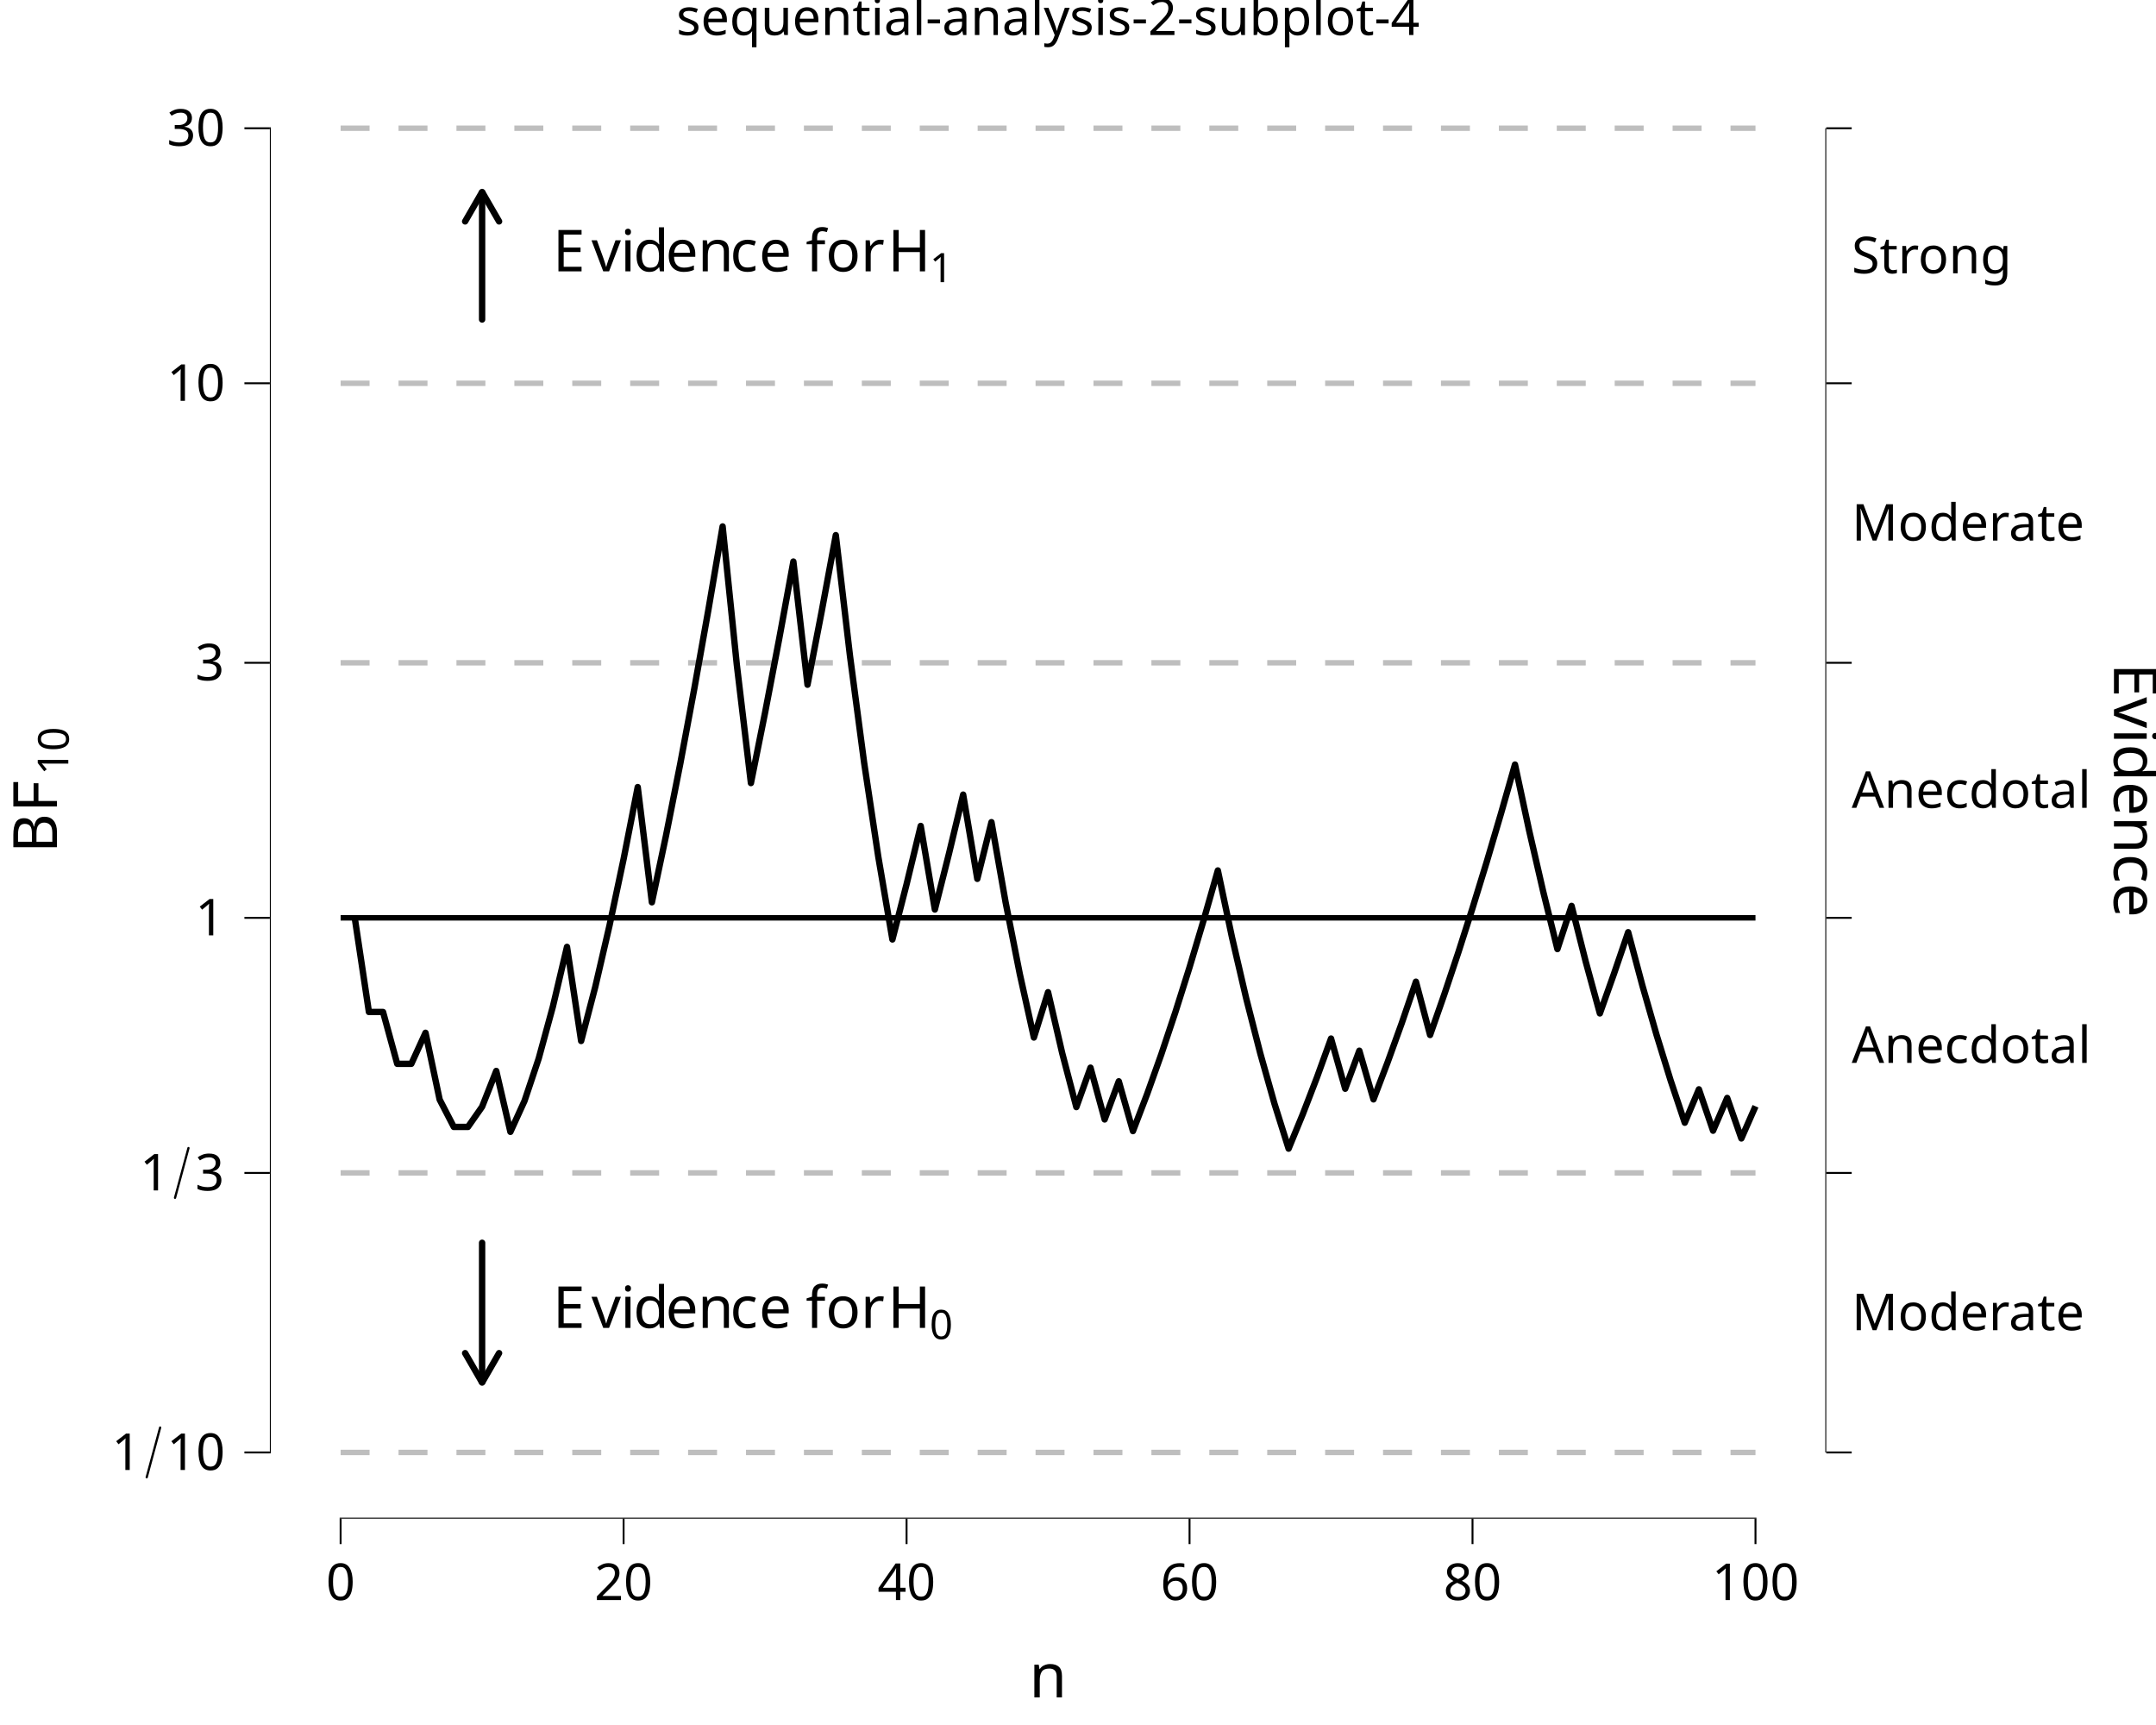
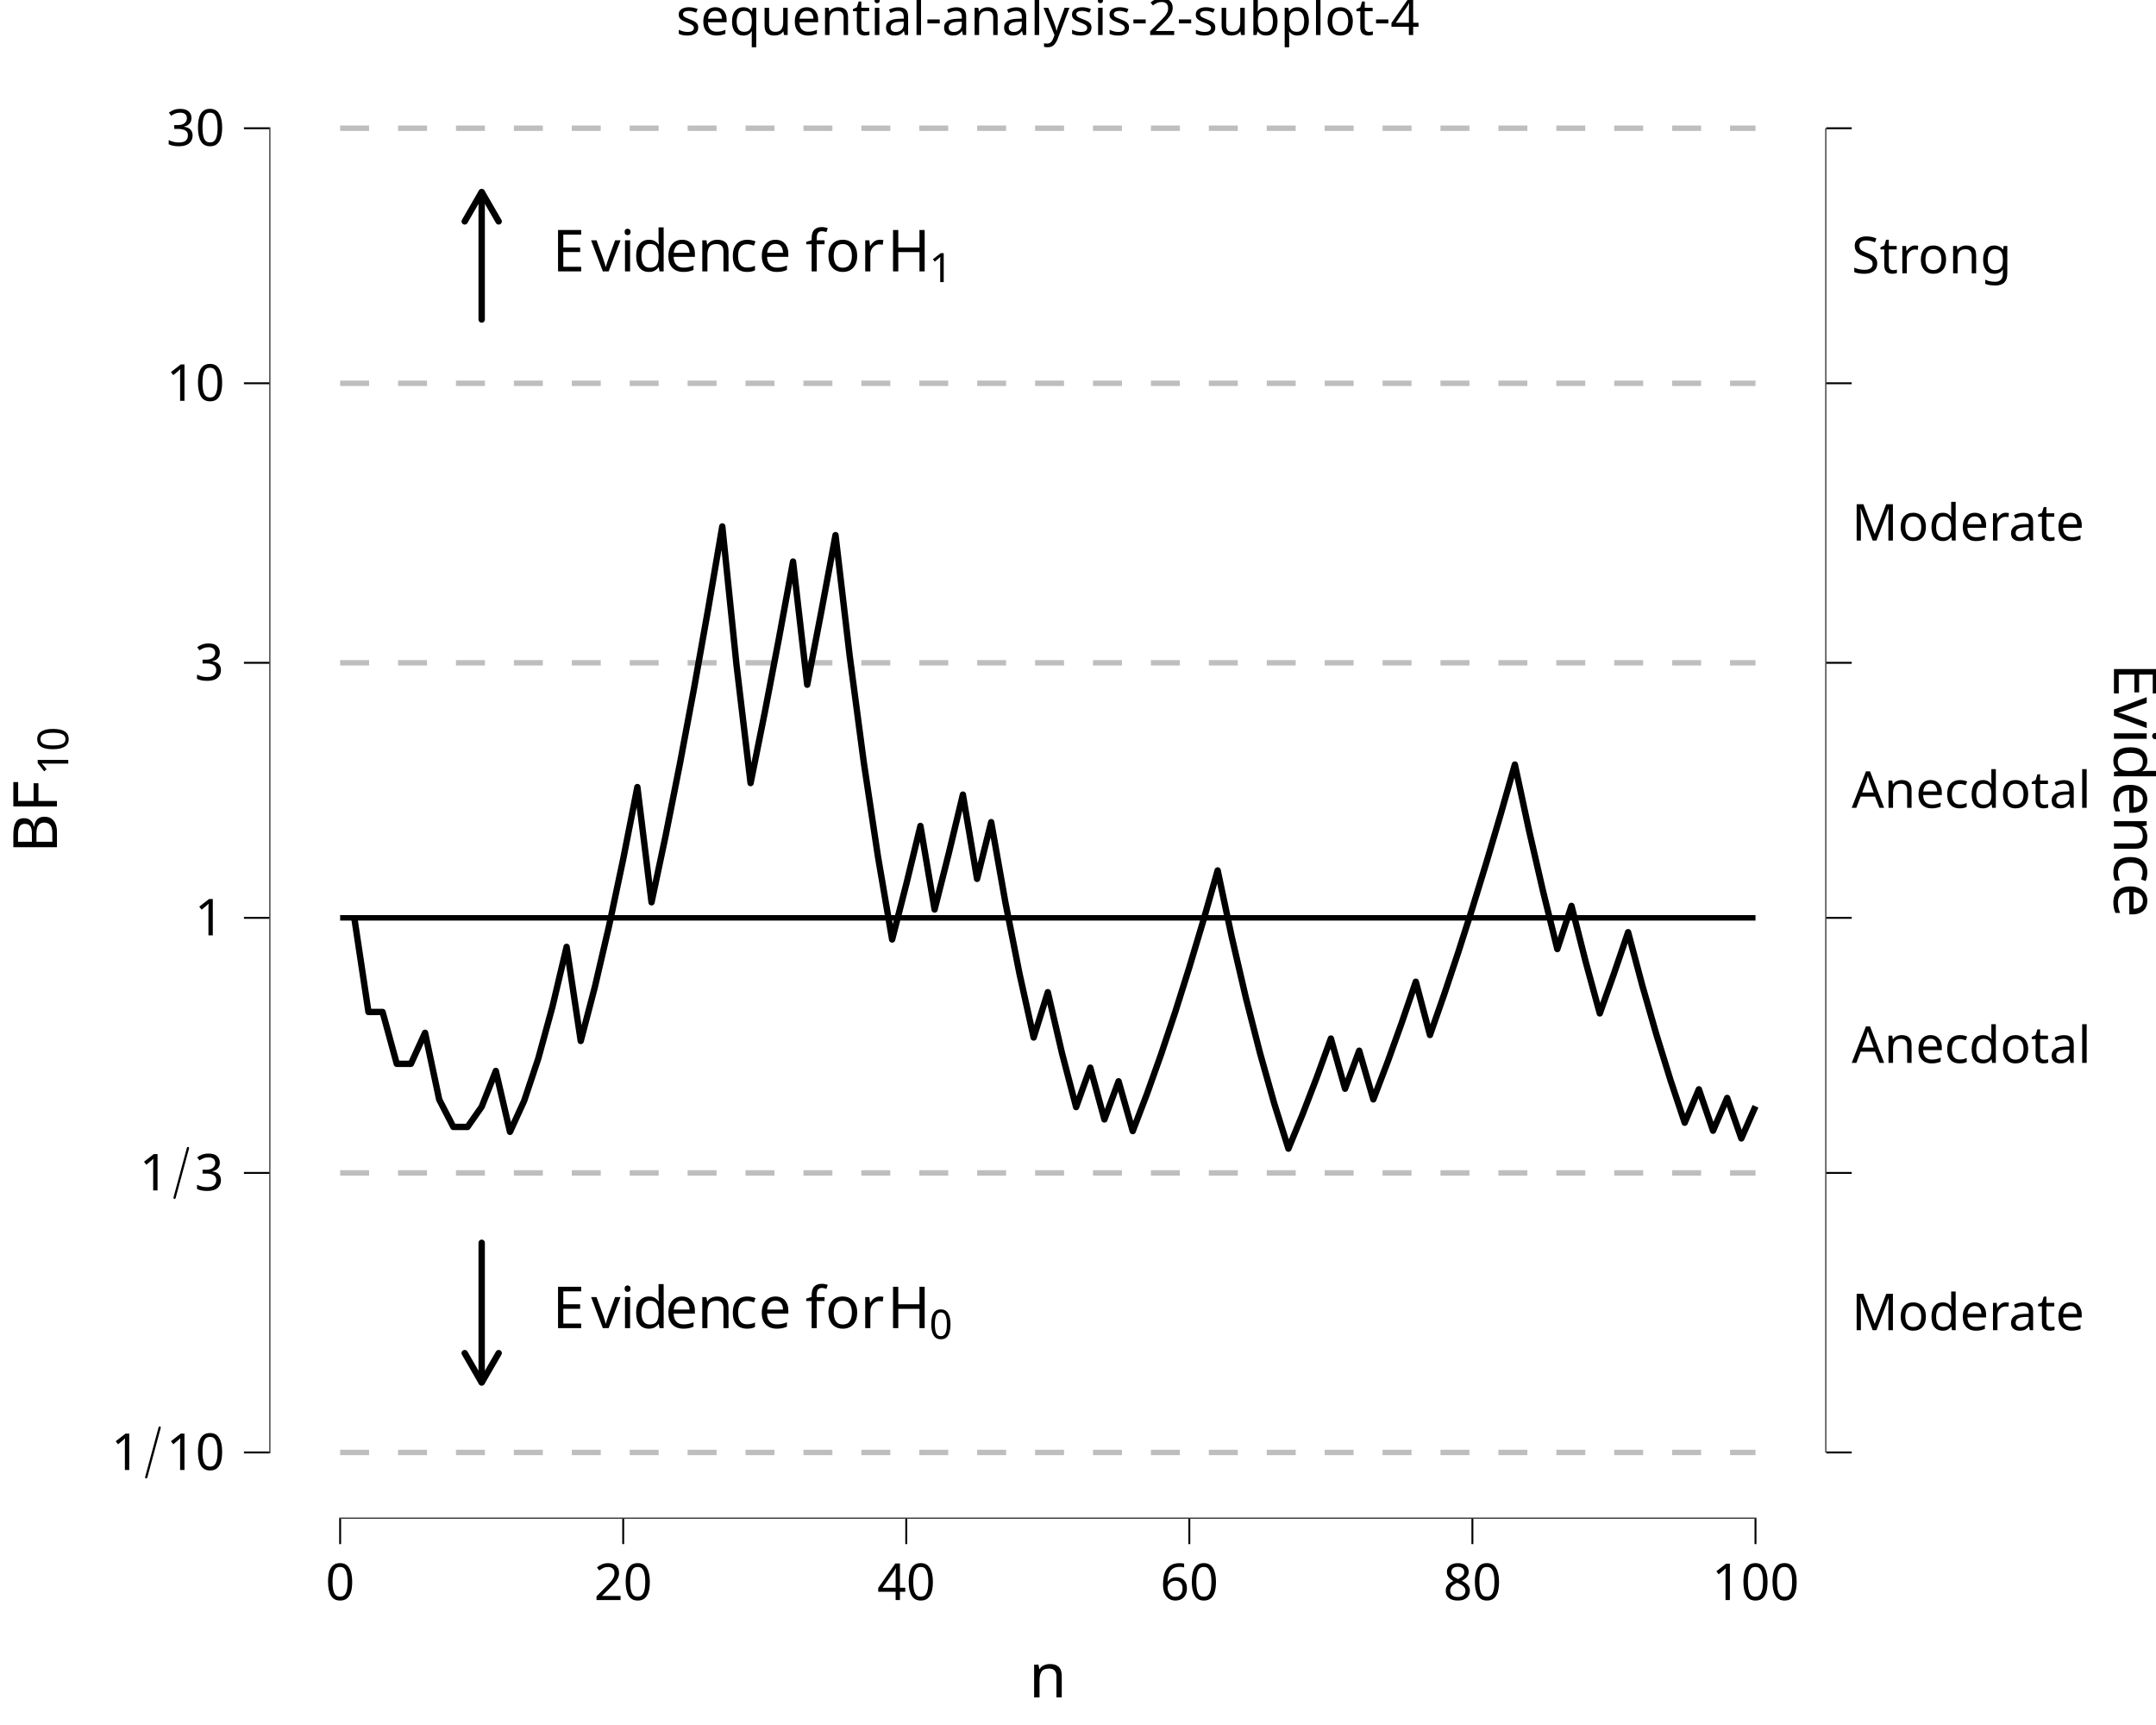
<svg xmlns="http://www.w3.org/2000/svg" class="svglite" data-engine-version="2.0" width="720.00pt" height="576.00pt" viewBox="0 0 720.00 576.00">
  <defs>
    <style type="text/css">
    .svglite line, .svglite polyline, .svglite polygon, .svglite path, .svglite rect, .svglite circle {
      fill: none;
      stroke: #000000;
      stroke-linecap: round;
      stroke-linejoin: round;
      stroke-miterlimit: 10.00;
    }
  </style>
  </defs>
  <rect width="100%" height="100%" style="stroke: none; fill: #FFFFFF;" />
  <defs>
    <clipPath id="cpMC4wMHw3MjAuMDB8MC4wMHw1NzYuMDA=">
      <rect x="0.00" y="0.00" width="720.00" height="576.00" />
    </clipPath>
  </defs>
  <g clip-path="url(#cpMC4wMHw3MjAuMDB8MC4wMHw1NzYuMDA=)">
-     <rect x="0" y="0.00" width="720.00" height="576.00" style="stroke-width: 10.67; stroke: none;" />
+     <rect x="-0" y="0.00" width="720.00" height="576.00" style="stroke-width: 10.67; stroke: none;" />
  </g>
  <defs>
-     <clipPath id="cpOTAuMTJ8NjA5Ljg4fDIwLjcxfDUwNy4wOQ==">
-       <rect x="90.12" y="20.71" width="519.76" height="486.39" />
+     <clipPath id="cpODkuOTZ8NjA5Ljg4fDIwLjcxfDUwNy4wOQ==">
+       <rect x="89.96" y="20.71" width="519.92" height="486.39" />
    </clipPath>
  </defs>
-   <g clip-path="url(#cpOTAuMTJ8NjA5Ljg4fDIwLjcxfDUwNy4wOQ==)">
-     <rect x="90.12" y="20.71" width="519.76" height="486.39" style="stroke-width: 10.67; stroke: none;" />
-     <line x1="113.75" y1="484.99" x2="586.25" y2="484.99" style="stroke-width: 1.81; stroke: #BEBEBE; stroke-dasharray: 9.67,9.67; stroke-linecap: butt;" />
-     <line x1="113.75" y1="391.65" x2="586.25" y2="391.65" style="stroke-width: 1.81; stroke: #BEBEBE; stroke-dasharray: 9.67,9.67; stroke-linecap: butt;" />
-     <line x1="113.75" y1="306.48" x2="586.25" y2="306.48" style="stroke-width: 1.81; stroke-linecap: butt;" />
-     <line x1="113.75" y1="221.32" x2="586.25" y2="221.32" style="stroke-width: 1.81; stroke: #BEBEBE; stroke-dasharray: 9.67,9.67; stroke-linecap: butt;" />
-     <line x1="113.75" y1="127.98" x2="586.25" y2="127.98" style="stroke-width: 1.81; stroke: #BEBEBE; stroke-dasharray: 9.67,9.67; stroke-linecap: butt;" />
-     <line x1="113.75" y1="42.82" x2="586.25" y2="42.82" style="stroke-width: 1.81; stroke: #BEBEBE; stroke-dasharray: 9.67,9.67; stroke-linecap: butt;" />
-     <polyline points="118.47,306.48 123.20,337.92 127.92,337.92 132.65,355.22 137.37,355.22 142.10,344.86 146.82,367.17 151.55,376.30 156.27,376.30 161.00,369.55 165.72,357.60 170.45,377.94 175.17,367.59 179.90,353.45 184.62,336.16 189.35,316.17 194.07,347.60 198.80,329.49 203.52,309.15 208.25,286.85 212.97,262.81 217.70,301.29 222.42,278.99 227.15,255.15 231.87,229.92 236.60,203.43 241.32,175.78 246.05,221.88 250.77,261.48 255.50,237.94 260.22,213.26 264.95,187.51 269.67,228.64 274.40,204.16 279.12,178.69 283.85,218.99 288.57,254.62 293.30,286.05 298.02,313.70 302.75,295.27 307.47,275.79 312.20,303.70 316.92,285.01 321.65,265.33 326.37,293.46 331.10,274.53 335.82,301.27 340.55,325.17 345.27,346.44 350.00,331.30 354.72,351.64 359.45,369.67 364.17,356.50 368.90,373.80 373.62,361.06 378.35,377.69 383.07,365.35 387.80,352.10 392.52,337.97 397.25,322.99 401.97,307.21 406.70,290.65 411.42,312.95 416.15,333.29 420.88,351.77 425.60,368.50 430.33,383.55 435.05,372.08 439.78,359.81 444.50,346.78 449.23,363.54 453.95,350.84 458.68,367.10 463.40,354.70 468.13,341.60 472.85,327.80 477.58,345.60 482.30,332.12 487.03,317.98 491.75,303.22 496.48,287.83 501.20,271.85 505.93,255.29 510.65,277.29 515.38,297.81 520.10,316.91 524.83,302.49 529.55,321.10 534.28,338.40 539.00,325.12 543.73,311.27 548.45,328.99 553.18,345.47 557.90,360.75 562.63,374.89 567.35,363.74 572.08,377.56 576.80,366.62 581.53,380.14 586.25,369.40 " style="stroke-width: 2.13; stroke-linecap: butt;" />
-     <line x1="161.00" y1="414.98" x2="161.00" y2="461.65" style="stroke-width: 2.13; stroke-linejoin: bevel;" />
-     <polyline points="155.33,451.83 161.00,461.65 166.67,451.83 " style="stroke-width: 2.13; stroke-linejoin: bevel;" />
-     <line x1="161.00" y1="106.69" x2="161.00" y2="64.11" style="stroke-width: 2.13; stroke-linejoin: bevel;" />
-     <polyline points="166.67,73.93 161.00,64.11 155.33,73.93 " style="stroke-width: 2.13; stroke-linejoin: bevel;" />
-     <text x="184.62" y="443.40" style="font-size: 19.35px; font-family: sans;" textLength="12.91px" lengthAdjust="spacingAndGlyphs">E</text>
-     <text x="197.53" y="443.40" style="font-size: 19.35px; font-family: sans;" textLength="9.68px" lengthAdjust="spacingAndGlyphs">v</text>
-     <text x="207.21" y="443.40" style="font-size: 19.35px; font-family: sans;" textLength="4.30px" lengthAdjust="spacingAndGlyphs">i</text>
-     <text x="211.51" y="443.40" style="font-size: 19.35px; font-family: sans;" textLength="10.76px" lengthAdjust="spacingAndGlyphs">d</text>
-     <text x="222.27" y="443.40" style="font-size: 19.35px; font-family: sans;" textLength="10.76px" lengthAdjust="spacingAndGlyphs">e</text>
-     <text x="233.03" y="443.40" style="font-size: 19.35px; font-family: sans;" textLength="10.76px" lengthAdjust="spacingAndGlyphs">n</text>
-     <text x="243.79" y="443.40" style="font-size: 19.35px; font-family: sans;" textLength="9.68px" lengthAdjust="spacingAndGlyphs">c</text>
-     <text x="253.47" y="443.40" style="font-size: 19.35px; font-family: sans;" textLength="10.76px" lengthAdjust="spacingAndGlyphs">e</text>
-     <text x="264.23" y="443.40" style="font-size: 19.35px; font-family: sans;" textLength="4.84px" lengthAdjust="spacingAndGlyphs"> </text>
-     <text x="269.07" y="443.40" style="font-size: 19.35px; font-family: sans;" textLength="22.58px" lengthAdjust="spacingAndGlyphs">for</text>
-     <text x="291.65" y="443.40" style="font-size: 19.35px; font-family: sans;" textLength="4.84px" lengthAdjust="spacingAndGlyphs"> </text>
-     <text x="296.49" y="443.40" style="font-size: 19.35px; font-family: sans;" textLength="13.98px" lengthAdjust="spacingAndGlyphs">H</text>
-     <text x="310.47" y="447.13" style="font-size: 13.54px; font-family: sans;" textLength="7.53px" lengthAdjust="spacingAndGlyphs">0</text>
-     <text x="184.62" y="90.61" style="font-size: 19.35px; font-family: sans;" textLength="12.91px" lengthAdjust="spacingAndGlyphs">E</text>
-     <text x="197.53" y="90.61" style="font-size: 19.35px; font-family: sans;" textLength="9.68px" lengthAdjust="spacingAndGlyphs">v</text>
-     <text x="207.21" y="90.61" style="font-size: 19.35px; font-family: sans;" textLength="4.30px" lengthAdjust="spacingAndGlyphs">i</text>
-     <text x="211.51" y="90.61" style="font-size: 19.35px; font-family: sans;" textLength="10.76px" lengthAdjust="spacingAndGlyphs">d</text>
-     <text x="222.27" y="90.61" style="font-size: 19.35px; font-family: sans;" textLength="10.76px" lengthAdjust="spacingAndGlyphs">e</text>
-     <text x="233.03" y="90.61" style="font-size: 19.35px; font-family: sans;" textLength="10.76px" lengthAdjust="spacingAndGlyphs">n</text>
-     <text x="243.79" y="90.61" style="font-size: 19.35px; font-family: sans;" textLength="9.68px" lengthAdjust="spacingAndGlyphs">c</text>
-     <text x="253.47" y="90.61" style="font-size: 19.35px; font-family: sans;" textLength="10.76px" lengthAdjust="spacingAndGlyphs">e</text>
-     <text x="264.23" y="90.61" style="font-size: 19.35px; font-family: sans;" textLength="4.84px" lengthAdjust="spacingAndGlyphs"> </text>
-     <text x="269.07" y="90.61" style="font-size: 19.35px; font-family: sans;" textLength="22.58px" lengthAdjust="spacingAndGlyphs">for</text>
-     <text x="291.65" y="90.61" style="font-size: 19.35px; font-family: sans;" textLength="4.84px" lengthAdjust="spacingAndGlyphs"> </text>
-     <text x="296.49" y="90.61" style="font-size: 19.35px; font-family: sans;" textLength="13.98px" lengthAdjust="spacingAndGlyphs">H</text>
-     <text x="310.47" y="94.21" style="font-size: 13.54px; font-family: sans;" textLength="7.53px" lengthAdjust="spacingAndGlyphs">1</text>
-     <line x1="113.43" y1="507.09" x2="586.57" y2="507.09" style="stroke-width: 0.64; stroke-linecap: butt;" />
-     <line x1="90.12" y1="485.30" x2="90.12" y2="42.50" style="stroke-width: 0.64; stroke-linecap: butt;" />
+   <g clip-path="url(#cpODkuOTZ8NjA5Ljg4fDIwLjcxfDUwNy4wOQ==)">
+     <rect x="89.96" y="20.71" width="519.92" height="486.39" style="stroke-width: 10.67; stroke: none;" />
+     <line x1="113.59" y1="484.99" x2="586.25" y2="484.99" style="stroke-width: 1.81; stroke: #BEBEBE; stroke-dasharray: 9.67,9.67; stroke-linecap: butt;" />
+     <line x1="113.59" y1="391.65" x2="586.25" y2="391.65" style="stroke-width: 1.81; stroke: #BEBEBE; stroke-dasharray: 9.67,9.67; stroke-linecap: butt;" />
+     <line x1="113.59" y1="306.48" x2="586.25" y2="306.48" style="stroke-width: 1.81; stroke-linecap: butt;" />
+     <line x1="113.59" y1="221.32" x2="586.25" y2="221.32" style="stroke-width: 1.81; stroke: #BEBEBE; stroke-dasharray: 9.67,9.67; stroke-linecap: butt;" />
+     <line x1="113.59" y1="127.98" x2="586.25" y2="127.98" style="stroke-width: 1.81; stroke: #BEBEBE; stroke-dasharray: 9.67,9.67; stroke-linecap: butt;" />
+     <line x1="113.59" y1="42.82" x2="586.25" y2="42.82" style="stroke-width: 1.81; stroke: #BEBEBE; stroke-dasharray: 9.67,9.67; stroke-linecap: butt;" />
+     <polyline points="118.32,306.48 123.05,337.92 127.77,337.92 132.50,355.22 137.23,355.22 141.95,344.86 146.68,367.17 151.40,376.30 156.13,376.30 160.86,369.55 165.58,357.60 170.31,377.94 175.04,367.59 179.76,353.45 184.49,336.16 189.22,316.17 193.94,347.60 198.67,329.49 203.40,309.15 208.12,286.85 212.85,262.81 217.58,301.29 222.30,278.99 227.03,255.15 231.76,229.92 236.48,203.43 241.21,175.78 245.94,221.88 250.66,261.48 255.39,237.94 260.11,213.26 264.84,187.51 269.57,228.64 274.29,204.16 279.02,178.69 283.75,218.99 288.47,254.62 293.20,286.05 297.93,313.70 302.65,295.27 307.38,275.79 312.11,303.70 316.83,285.01 321.56,265.33 326.29,293.46 331.01,274.53 335.74,301.27 340.47,325.17 345.19,346.44 349.92,331.30 354.65,351.64 359.37,369.67 364.10,356.50 368.82,373.80 373.55,361.06 378.28,377.69 383.00,365.35 387.73,352.10 392.46,337.97 397.18,322.99 401.91,307.21 406.64,290.65 411.36,312.95 416.09,333.29 420.82,351.77 425.54,368.50 430.27,383.55 435.00,372.08 439.72,359.81 444.45,346.78 449.18,363.54 453.90,350.84 458.63,367.10 463.36,354.70 468.08,341.60 472.81,327.80 477.54,345.60 482.26,332.12 486.99,317.98 491.71,303.22 496.44,287.83 501.17,271.85 505.89,255.29 510.62,277.29 515.35,297.81 520.07,316.91 524.80,302.49 529.53,321.10 534.25,338.40 538.98,325.12 543.71,311.27 548.43,328.99 553.16,345.47 557.89,360.75 562.61,374.89 567.34,363.74 572.07,377.56 576.79,366.62 581.52,380.14 586.25,369.40 " style="stroke-width: 2.13; stroke-linecap: butt;" />
+     <line x1="160.86" y1="414.98" x2="160.86" y2="461.65" style="stroke-width: 2.13; stroke-linejoin: bevel;" />
+     <polyline points="155.19,451.83 160.86,461.65 166.53,451.83 " style="stroke-width: 2.13; stroke-linejoin: bevel;" />
+     <line x1="160.86" y1="106.69" x2="160.86" y2="64.11" style="stroke-width: 2.13; stroke-linejoin: bevel;" />
+     <polyline points="166.53,73.93 160.86,64.11 155.19,73.93 " style="stroke-width: 2.13; stroke-linejoin: bevel;" />
+     <text x="184.49" y="443.48" style="font-size: 19.35px; font-family: sans;" textLength="12.91px" lengthAdjust="spacingAndGlyphs">E</text>
+     <text x="197.40" y="443.48" style="font-size: 19.35px; font-family: sans;" textLength="9.68px" lengthAdjust="spacingAndGlyphs">v</text>
+     <text x="207.08" y="443.48" style="font-size: 19.35px; font-family: sans;" textLength="4.30px" lengthAdjust="spacingAndGlyphs">i</text>
+     <text x="211.38" y="443.48" style="font-size: 19.35px; font-family: sans;" textLength="10.76px" lengthAdjust="spacingAndGlyphs">d</text>
+     <text x="222.14" y="443.48" style="font-size: 19.35px; font-family: sans;" textLength="10.76px" lengthAdjust="spacingAndGlyphs">e</text>
+     <text x="232.90" y="443.48" style="font-size: 19.35px; font-family: sans;" textLength="10.76px" lengthAdjust="spacingAndGlyphs">n</text>
+     <text x="243.66" y="443.48" style="font-size: 19.35px; font-family: sans;" textLength="9.68px" lengthAdjust="spacingAndGlyphs">c</text>
+     <text x="253.34" y="443.48" style="font-size: 19.35px; font-family: sans;" textLength="10.76px" lengthAdjust="spacingAndGlyphs">e</text>
+     <text x="264.10" y="443.48" style="font-size: 19.35px; font-family: sans;" textLength="4.84px" lengthAdjust="spacingAndGlyphs"> </text>
+     <text x="268.94" y="443.48" style="font-size: 19.35px; font-family: sans;" textLength="22.58px" lengthAdjust="spacingAndGlyphs">for</text>
+     <text x="291.52" y="443.48" style="font-size: 19.35px; font-family: sans;" textLength="4.84px" lengthAdjust="spacingAndGlyphs"> </text>
+     <text x="296.36" y="443.48" style="font-size: 19.35px; font-family: sans;" textLength="13.98px" lengthAdjust="spacingAndGlyphs">H</text>
+     <text x="310.34" y="447.05" style="font-size: 13.54px; font-family: sans;" textLength="7.53px" lengthAdjust="spacingAndGlyphs">0</text>
+     <text x="184.49" y="90.62" style="font-size: 19.35px; font-family: sans;" textLength="12.91px" lengthAdjust="spacingAndGlyphs">E</text>
+     <text x="197.40" y="90.62" style="font-size: 19.35px; font-family: sans;" textLength="9.68px" lengthAdjust="spacingAndGlyphs">v</text>
+     <text x="207.08" y="90.62" style="font-size: 19.35px; font-family: sans;" textLength="4.30px" lengthAdjust="spacingAndGlyphs">i</text>
+     <text x="211.38" y="90.62" style="font-size: 19.35px; font-family: sans;" textLength="10.76px" lengthAdjust="spacingAndGlyphs">d</text>
+     <text x="222.14" y="90.62" style="font-size: 19.35px; font-family: sans;" textLength="10.76px" lengthAdjust="spacingAndGlyphs">e</text>
+     <text x="232.90" y="90.62" style="font-size: 19.35px; font-family: sans;" textLength="10.76px" lengthAdjust="spacingAndGlyphs">n</text>
+     <text x="243.66" y="90.62" style="font-size: 19.35px; font-family: sans;" textLength="9.68px" lengthAdjust="spacingAndGlyphs">c</text>
+     <text x="253.34" y="90.62" style="font-size: 19.35px; font-family: sans;" textLength="10.76px" lengthAdjust="spacingAndGlyphs">e</text>
+     <text x="264.10" y="90.62" style="font-size: 19.35px; font-family: sans;" textLength="4.84px" lengthAdjust="spacingAndGlyphs"> </text>
+     <text x="268.94" y="90.62" style="font-size: 19.35px; font-family: sans;" textLength="22.58px" lengthAdjust="spacingAndGlyphs">for</text>
+     <text x="291.52" y="90.62" style="font-size: 19.35px; font-family: sans;" textLength="4.84px" lengthAdjust="spacingAndGlyphs"> </text>
+     <text x="296.36" y="90.62" style="font-size: 19.35px; font-family: sans;" textLength="13.98px" lengthAdjust="spacingAndGlyphs">H</text>
+     <text x="310.34" y="94.20" style="font-size: 13.54px; font-family: sans;" textLength="7.53px" lengthAdjust="spacingAndGlyphs">1</text>
+     <line x1="113.27" y1="507.09" x2="586.56" y2="507.09" style="stroke-width: 0.64; stroke-linecap: butt;" />
+     <line x1="89.96" y1="485.30" x2="89.96" y2="42.50" style="stroke-width: 0.64; stroke-linecap: butt;" />
    <line x1="609.88" y1="484.99" x2="609.88" y2="42.82" style="stroke-width: 0.64; stroke-linecap: butt;" />
-     <rect x="90.12" y="20.71" width="519.76" height="486.39" style="stroke-width: 0.00; stroke: none;" />
+     <rect x="89.96" y="20.71" width="519.92" height="486.39" style="stroke-width: 0.00; stroke: none;" />
  </g>
  <g clip-path="url(#cpMC4wMHw3MjAuMDB8MC4wMHw1NzYuMDA=)">
-     <polyline points="90.12,507.09 90.12,20.71 " style="stroke-width: 0.00; stroke: none; stroke-linecap: butt;" />
-     <text x="37.29" y="490.84" style="font-size: 17.00px; font-family: sans;" textLength="9.46px" lengthAdjust="spacingAndGlyphs">1</text>
-     <polyline points="48.99,493.29 53.48,476.68 " style="stroke-width: 0.75;" />
-     <text x="55.73" y="490.84" style="font-size: 17.00px; font-family: sans;" textLength="18.91px" lengthAdjust="spacingAndGlyphs">10</text>
-     <text x="46.75" y="397.50" style="font-size: 17.00px; font-family: sans;" textLength="9.46px" lengthAdjust="spacingAndGlyphs">1</text>
-     <polyline points="58.45,399.96 62.94,383.35 " style="stroke-width: 0.75;" />
-     <text x="65.19" y="397.50" style="font-size: 17.00px; font-family: sans;" textLength="9.46px" lengthAdjust="spacingAndGlyphs">3</text>
-     <text x="65.19" y="312.33" style="font-size: 17.00px; font-family: sans;" textLength="9.46px" lengthAdjust="spacingAndGlyphs">1</text>
-     <text x="65.19" y="227.17" style="font-size: 17.00px; font-family: sans;" textLength="9.46px" lengthAdjust="spacingAndGlyphs">3</text>
-     <text x="55.73" y="133.84" style="font-size: 17.00px; font-family: sans;" textLength="18.91px" lengthAdjust="spacingAndGlyphs">10</text>
-     <text x="55.73" y="48.67" style="font-size: 17.00px; font-family: sans;" textLength="18.91px" lengthAdjust="spacingAndGlyphs">30</text>
-     <polyline points="81.62,484.99 90.12,484.99 " style="stroke-width: 0.64; stroke-linecap: butt;" />
-     <polyline points="81.62,391.65 90.12,391.65 " style="stroke-width: 0.64; stroke-linecap: butt;" />
-     <polyline points="81.62,306.48 90.12,306.48 " style="stroke-width: 0.64; stroke-linecap: butt;" />
-     <polyline points="81.62,221.32 90.12,221.32 " style="stroke-width: 0.64; stroke-linecap: butt;" />
-     <polyline points="81.62,127.98 90.12,127.98 " style="stroke-width: 0.64; stroke-linecap: butt;" />
-     <polyline points="81.62,42.82 90.12,42.82 " style="stroke-width: 0.64; stroke-linecap: butt;" />
+     <polyline points="89.96,507.09 89.96,20.71 " style="stroke-width: 0.00; stroke: none; stroke-linecap: butt;" />
+     <text x="37.13" y="490.84" style="font-size: 17.00px; font-family: sans;" textLength="9.46px" lengthAdjust="spacingAndGlyphs">1</text>
+     <polyline points="48.83,493.29 53.32,476.68 " style="stroke-width: 0.75;" />
+     <text x="55.57" y="490.84" style="font-size: 17.00px; font-family: sans;" textLength="18.91px" lengthAdjust="spacingAndGlyphs">10</text>
+     <text x="46.58" y="397.50" style="font-size: 17.00px; font-family: sans;" textLength="9.46px" lengthAdjust="spacingAndGlyphs">1</text>
+     <polyline points="58.29,399.96 62.78,383.35 " style="stroke-width: 0.75;" />
+     <text x="65.03" y="397.50" style="font-size: 17.00px; font-family: sans;" textLength="9.46px" lengthAdjust="spacingAndGlyphs">3</text>
+     <text x="65.03" y="312.33" style="font-size: 17.00px; font-family: sans;" textLength="9.46px" lengthAdjust="spacingAndGlyphs">1</text>
+     <text x="65.03" y="227.17" style="font-size: 17.00px; font-family: sans;" textLength="9.46px" lengthAdjust="spacingAndGlyphs">3</text>
+     <text x="55.57" y="133.84" style="font-size: 17.00px; font-family: sans;" textLength="18.91px" lengthAdjust="spacingAndGlyphs">10</text>
+     <text x="55.57" y="48.67" style="font-size: 17.00px; font-family: sans;" textLength="18.91px" lengthAdjust="spacingAndGlyphs">30</text>
+     <polyline points="81.46,484.99 89.96,484.99 " style="stroke-width: 0.64; stroke-linecap: butt;" />
+     <polyline points="81.46,391.65 89.96,391.65 " style="stroke-width: 0.64; stroke-linecap: butt;" />
+     <polyline points="81.46,306.48 89.96,306.48 " style="stroke-width: 0.64; stroke-linecap: butt;" />
+     <polyline points="81.46,221.32 89.96,221.32 " style="stroke-width: 0.64; stroke-linecap: butt;" />
+     <polyline points="81.46,127.98 89.96,127.98 " style="stroke-width: 0.64; stroke-linecap: butt;" />
+     <polyline points="81.46,42.82 89.96,42.82 " style="stroke-width: 0.64; stroke-linecap: butt;" />
    <polyline points="609.88,507.09 609.88,20.71 " style="stroke-width: 0.00; stroke: none; stroke-linecap: butt;" />
    <polyline points="618.38,484.99 609.88,484.99 " style="stroke-width: 0.64; stroke-linecap: butt;" />
    <polyline points="618.38,438.32 609.88,438.32 " style="stroke-width: 0.64; stroke: none; stroke-linecap: butt;" />
    <polyline points="618.38,391.65 609.88,391.65 " style="stroke-width: 0.64; stroke-linecap: butt;" />
    <polyline points="618.38,349.07 609.88,349.07 " style="stroke-width: 0.64; stroke: none; stroke-linecap: butt;" />
    <polyline points="618.38,306.48 609.88,306.48 " style="stroke-width: 0.64; stroke-linecap: butt;" />
    <polyline points="618.38,263.90 609.88,263.90 " style="stroke-width: 0.64; stroke: none; stroke-linecap: butt;" />
    <polyline points="618.38,221.32 609.88,221.32 " style="stroke-width: 0.64; stroke-linecap: butt;" />
    <polyline points="618.38,174.65 609.88,174.65 " style="stroke-width: 0.64; stroke: none; stroke-linecap: butt;" />
    <polyline points="618.38,127.98 609.88,127.98 " style="stroke-width: 0.64; stroke-linecap: butt;" />
    <polyline points="618.38,85.40 609.88,85.40 " style="stroke-width: 0.64; stroke: none; stroke-linecap: butt;" />
    <polyline points="618.38,42.82 609.88,42.82 " style="stroke-width: 0.64; stroke-linecap: butt;" />
    <text x="618.38" y="444.17" style="font-size: 17.00px; font-family: sans;" textLength="71.83px" lengthAdjust="spacingAndGlyphs">Moderate</text>
    <text x="618.38" y="354.92" style="font-size: 17.00px; font-family: sans;" textLength="75.62px" lengthAdjust="spacingAndGlyphs">Anecdotal</text>
    <text x="618.38" y="269.75" style="font-size: 17.00px; font-family: sans;" textLength="75.62px" lengthAdjust="spacingAndGlyphs">Anecdotal</text>
    <text x="618.38" y="180.50" style="font-size: 17.00px; font-family: sans;" textLength="71.83px" lengthAdjust="spacingAndGlyphs">Moderate</text>
    <text x="618.38" y="91.25" style="font-size: 17.00px; font-family: sans;" textLength="50.09px" lengthAdjust="spacingAndGlyphs">Strong</text>
-     <polyline points="90.12,507.09 609.88,507.09 " style="stroke-width: 0.00; stroke: none; stroke-linecap: butt;" />
-     <polyline points="113.75,515.60 113.75,507.09 " style="stroke-width: 0.64; stroke-linecap: butt;" />
-     <polyline points="208.25,515.60 208.25,507.09 " style="stroke-width: 0.64; stroke-linecap: butt;" />
-     <polyline points="302.75,515.60 302.75,507.09 " style="stroke-width: 0.64; stroke-linecap: butt;" />
-     <polyline points="397.25,515.60 397.25,507.09 " style="stroke-width: 0.64; stroke-linecap: butt;" />
-     <polyline points="491.75,515.60 491.75,507.09 " style="stroke-width: 0.64; stroke-linecap: butt;" />
+     <polyline points="89.96,507.09 609.88,507.09 " style="stroke-width: 0.00; stroke: none; stroke-linecap: butt;" />
+     <polyline points="113.59,515.60 113.59,507.09 " style="stroke-width: 0.64; stroke-linecap: butt;" />
+     <polyline points="208.12,515.60 208.12,507.09 " style="stroke-width: 0.64; stroke-linecap: butt;" />
+     <polyline points="302.65,515.60 302.65,507.09 " style="stroke-width: 0.64; stroke-linecap: butt;" />
+     <polyline points="397.18,515.60 397.18,507.09 " style="stroke-width: 0.64; stroke-linecap: butt;" />
+     <polyline points="491.71,515.60 491.71,507.09 " style="stroke-width: 0.64; stroke-linecap: butt;" />
    <polyline points="586.25,515.60 586.25,507.09 " style="stroke-width: 0.64; stroke-linecap: butt;" />
-     <text x="113.75" y="534.27" text-anchor="middle" style="font-size: 17.00px; font-family: sans;" textLength="9.46px" lengthAdjust="spacingAndGlyphs">0</text>
-     <text x="208.25" y="534.27" text-anchor="middle" style="font-size: 17.00px; font-family: sans;" textLength="18.91px" lengthAdjust="spacingAndGlyphs">20</text>
-     <text x="302.75" y="534.27" text-anchor="middle" style="font-size: 17.00px; font-family: sans;" textLength="18.91px" lengthAdjust="spacingAndGlyphs">40</text>
-     <text x="397.25" y="534.27" text-anchor="middle" style="font-size: 17.00px; font-family: sans;" textLength="18.91px" lengthAdjust="spacingAndGlyphs">60</text>
-     <text x="491.75" y="534.27" text-anchor="middle" style="font-size: 17.00px; font-family: sans;" textLength="18.91px" lengthAdjust="spacingAndGlyphs">80</text>
+     <text x="113.59" y="534.27" text-anchor="middle" style="font-size: 17.00px; font-family: sans;" textLength="9.46px" lengthAdjust="spacingAndGlyphs">0</text>
+     <text x="208.12" y="534.27" text-anchor="middle" style="font-size: 17.00px; font-family: sans;" textLength="18.91px" lengthAdjust="spacingAndGlyphs">20</text>
+     <text x="302.65" y="534.27" text-anchor="middle" style="font-size: 17.00px; font-family: sans;" textLength="18.91px" lengthAdjust="spacingAndGlyphs">40</text>
+     <text x="397.18" y="534.27" text-anchor="middle" style="font-size: 17.00px; font-family: sans;" textLength="18.91px" lengthAdjust="spacingAndGlyphs">60</text>
+     <text x="491.71" y="534.27" text-anchor="middle" style="font-size: 17.00px; font-family: sans;" textLength="18.91px" lengthAdjust="spacingAndGlyphs">80</text>
    <text x="586.25" y="534.27" text-anchor="middle" style="font-size: 17.00px; font-family: sans;" textLength="28.37px" lengthAdjust="spacingAndGlyphs">100</text>
-     <text x="350.00" y="566.78" text-anchor="middle" style="font-size: 20.40px; font-family: sans;" textLength="11.35px" lengthAdjust="spacingAndGlyphs">n</text>
+     <text x="349.92" y="566.78" text-anchor="middle" style="font-size: 20.40px; font-family: sans;" textLength="11.35px" lengthAdjust="spacingAndGlyphs">n</text>
    <text transform="translate(19.02,284.88) rotate(-90)" style="font-size: 20.40px; font-family: sans;" textLength="13.61px" lengthAdjust="spacingAndGlyphs">B</text>
    <text transform="translate(19.02,271.27) rotate(-90)" style="font-size: 20.40px; font-family: sans;" textLength="12.46px" lengthAdjust="spacingAndGlyphs">F</text>
-     <text transform="translate(22.81,258.81) rotate(-90)" style="font-size: 14.28px; font-family: sans;" textLength="7.94px" lengthAdjust="spacingAndGlyphs">1</text>
-     <text transform="translate(22.96,250.87) rotate(-90)" style="font-size: 14.28px; font-family: sans;" textLength="7.94px" lengthAdjust="spacingAndGlyphs">0</text>
+     <text transform="translate(22.79,258.81) rotate(-90)" style="font-size: 14.28px; font-family: sans;" textLength="7.94px" lengthAdjust="spacingAndGlyphs">1</text>
+     <text transform="translate(22.79,250.87) rotate(-90)" style="font-size: 14.28px; font-family: sans;" textLength="7.94px" lengthAdjust="spacingAndGlyphs">0</text>
    <text transform="translate(705.96,263.90) rotate(90)" text-anchor="middle" style="font-size: 20.40px; font-family: sans;" textLength="83.94px" lengthAdjust="spacingAndGlyphs">Evidence</text>
-     <text x="350.00" y="11.70" text-anchor="middle" style="font-size: 17.00px; font-family: sans;" textLength="235.32px" lengthAdjust="spacingAndGlyphs">sequential-analysis-2-subplot-4</text>
+     <text x="349.92" y="11.70" text-anchor="middle" style="font-size: 17.00px; font-family: sans;" textLength="235.32px" lengthAdjust="spacingAndGlyphs">sequential-analysis-2-subplot-4</text>
  </g>
</svg>
